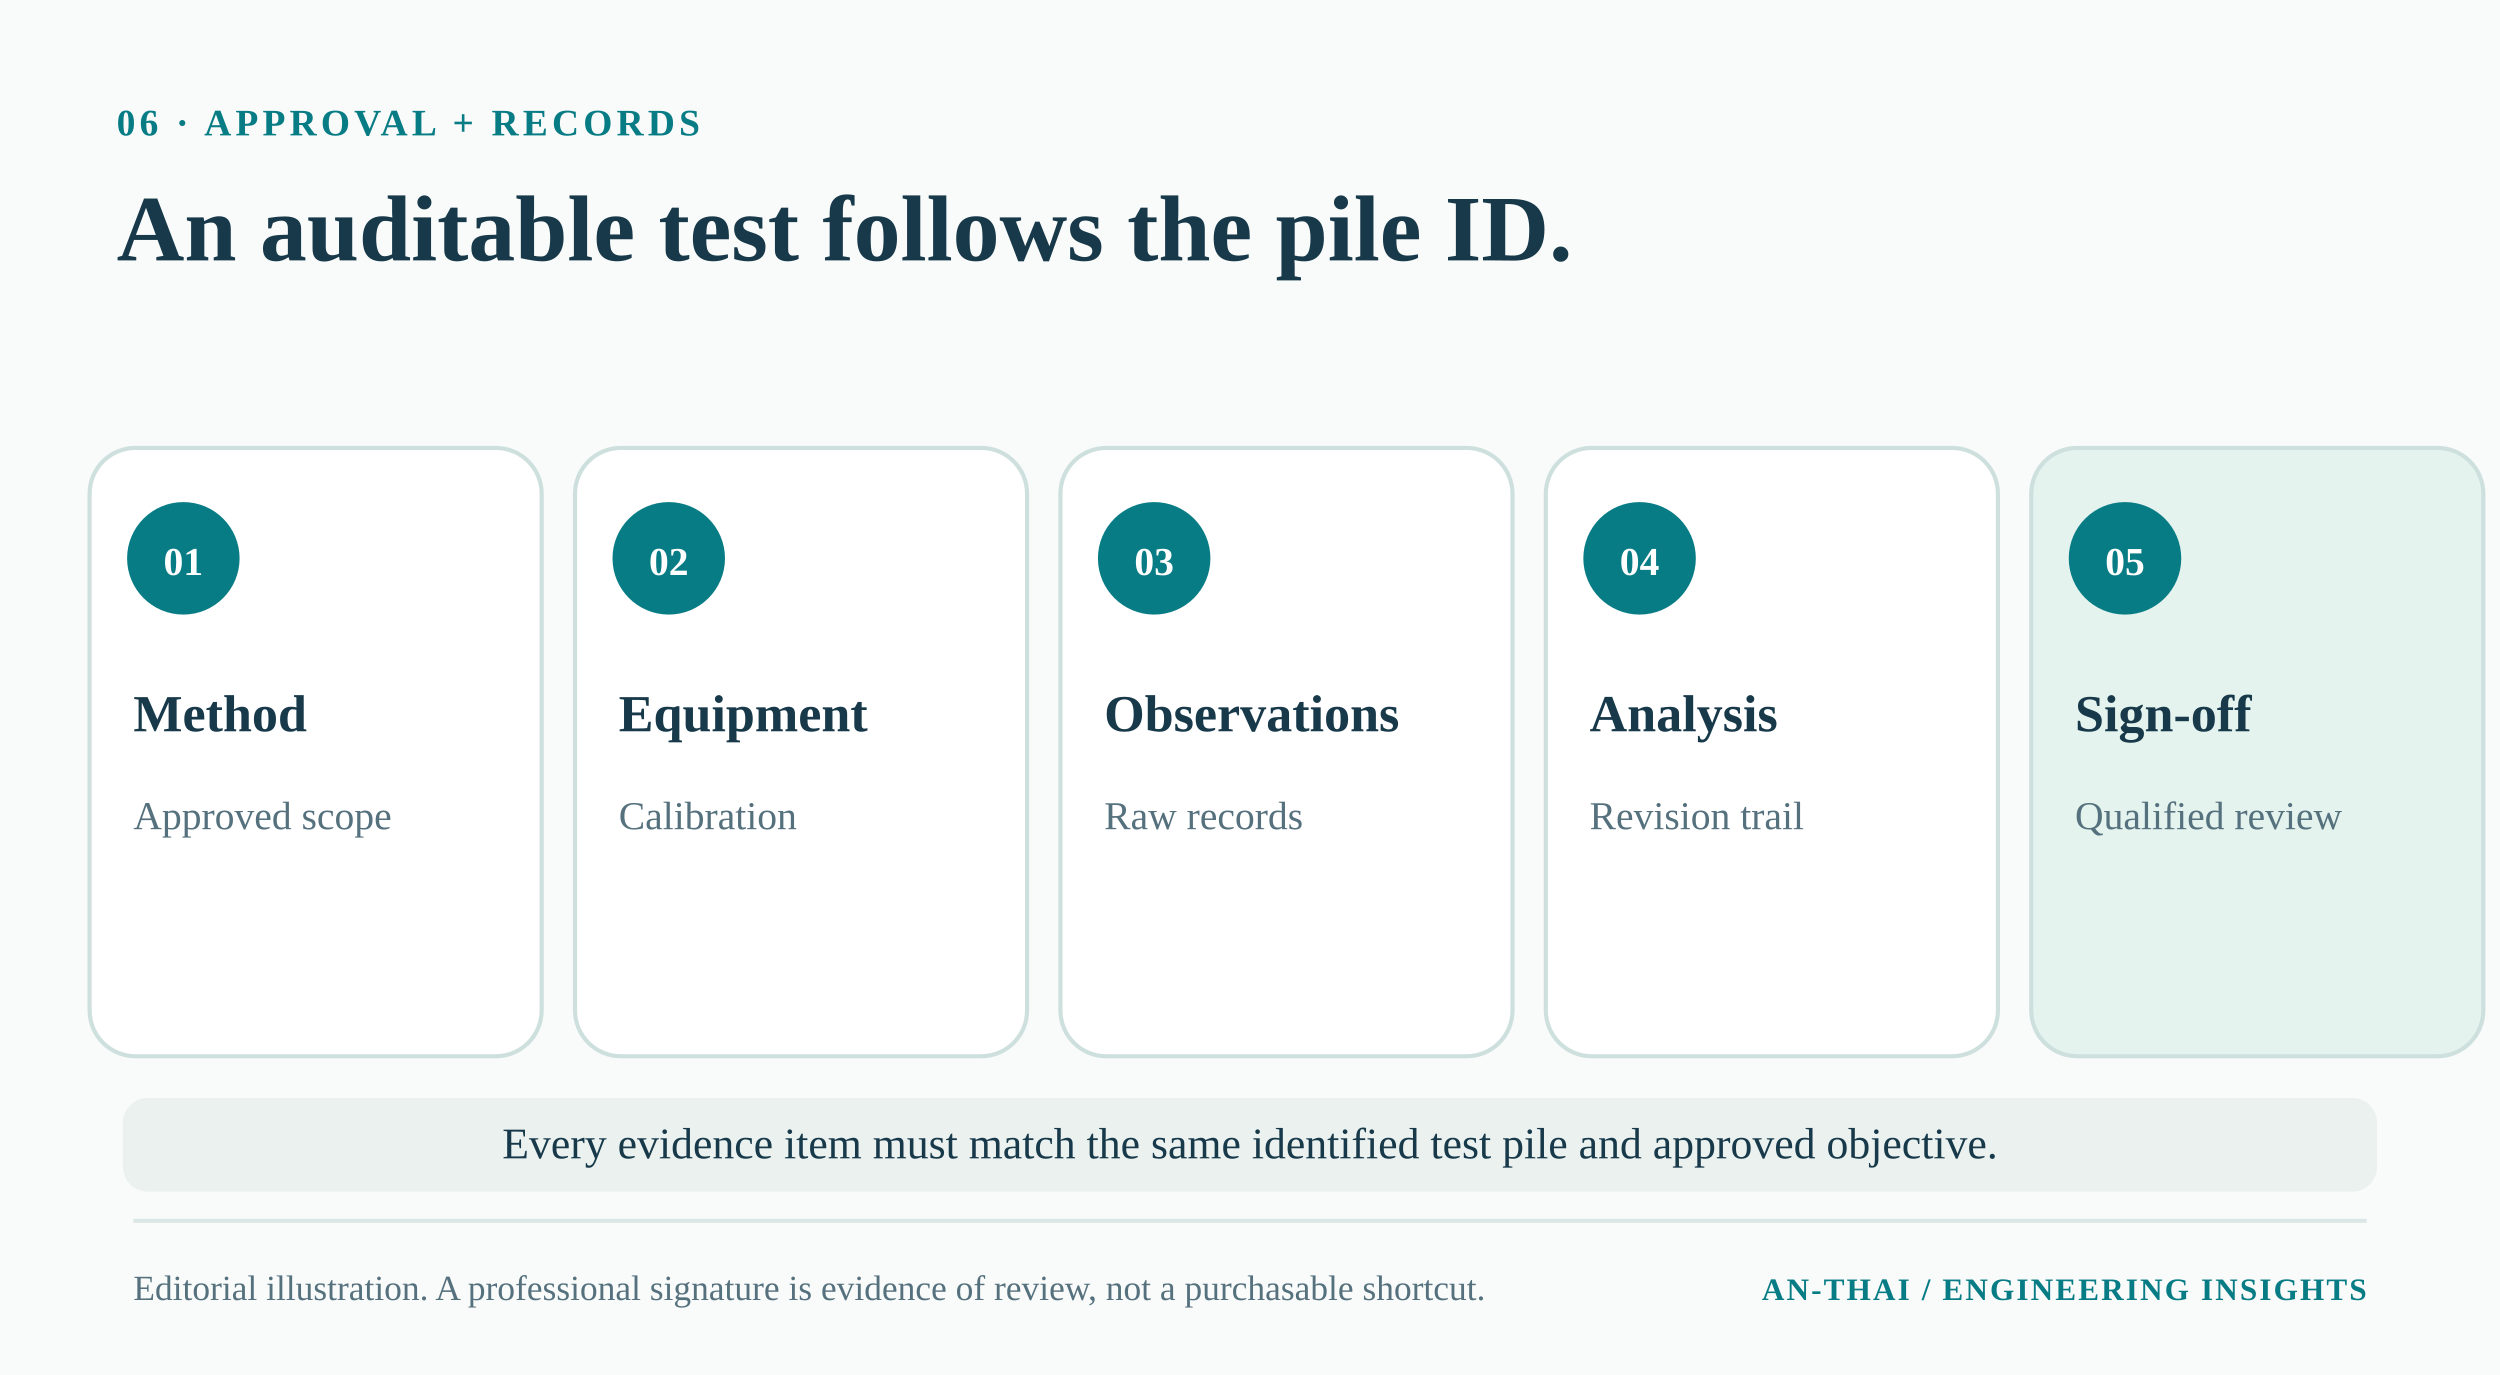
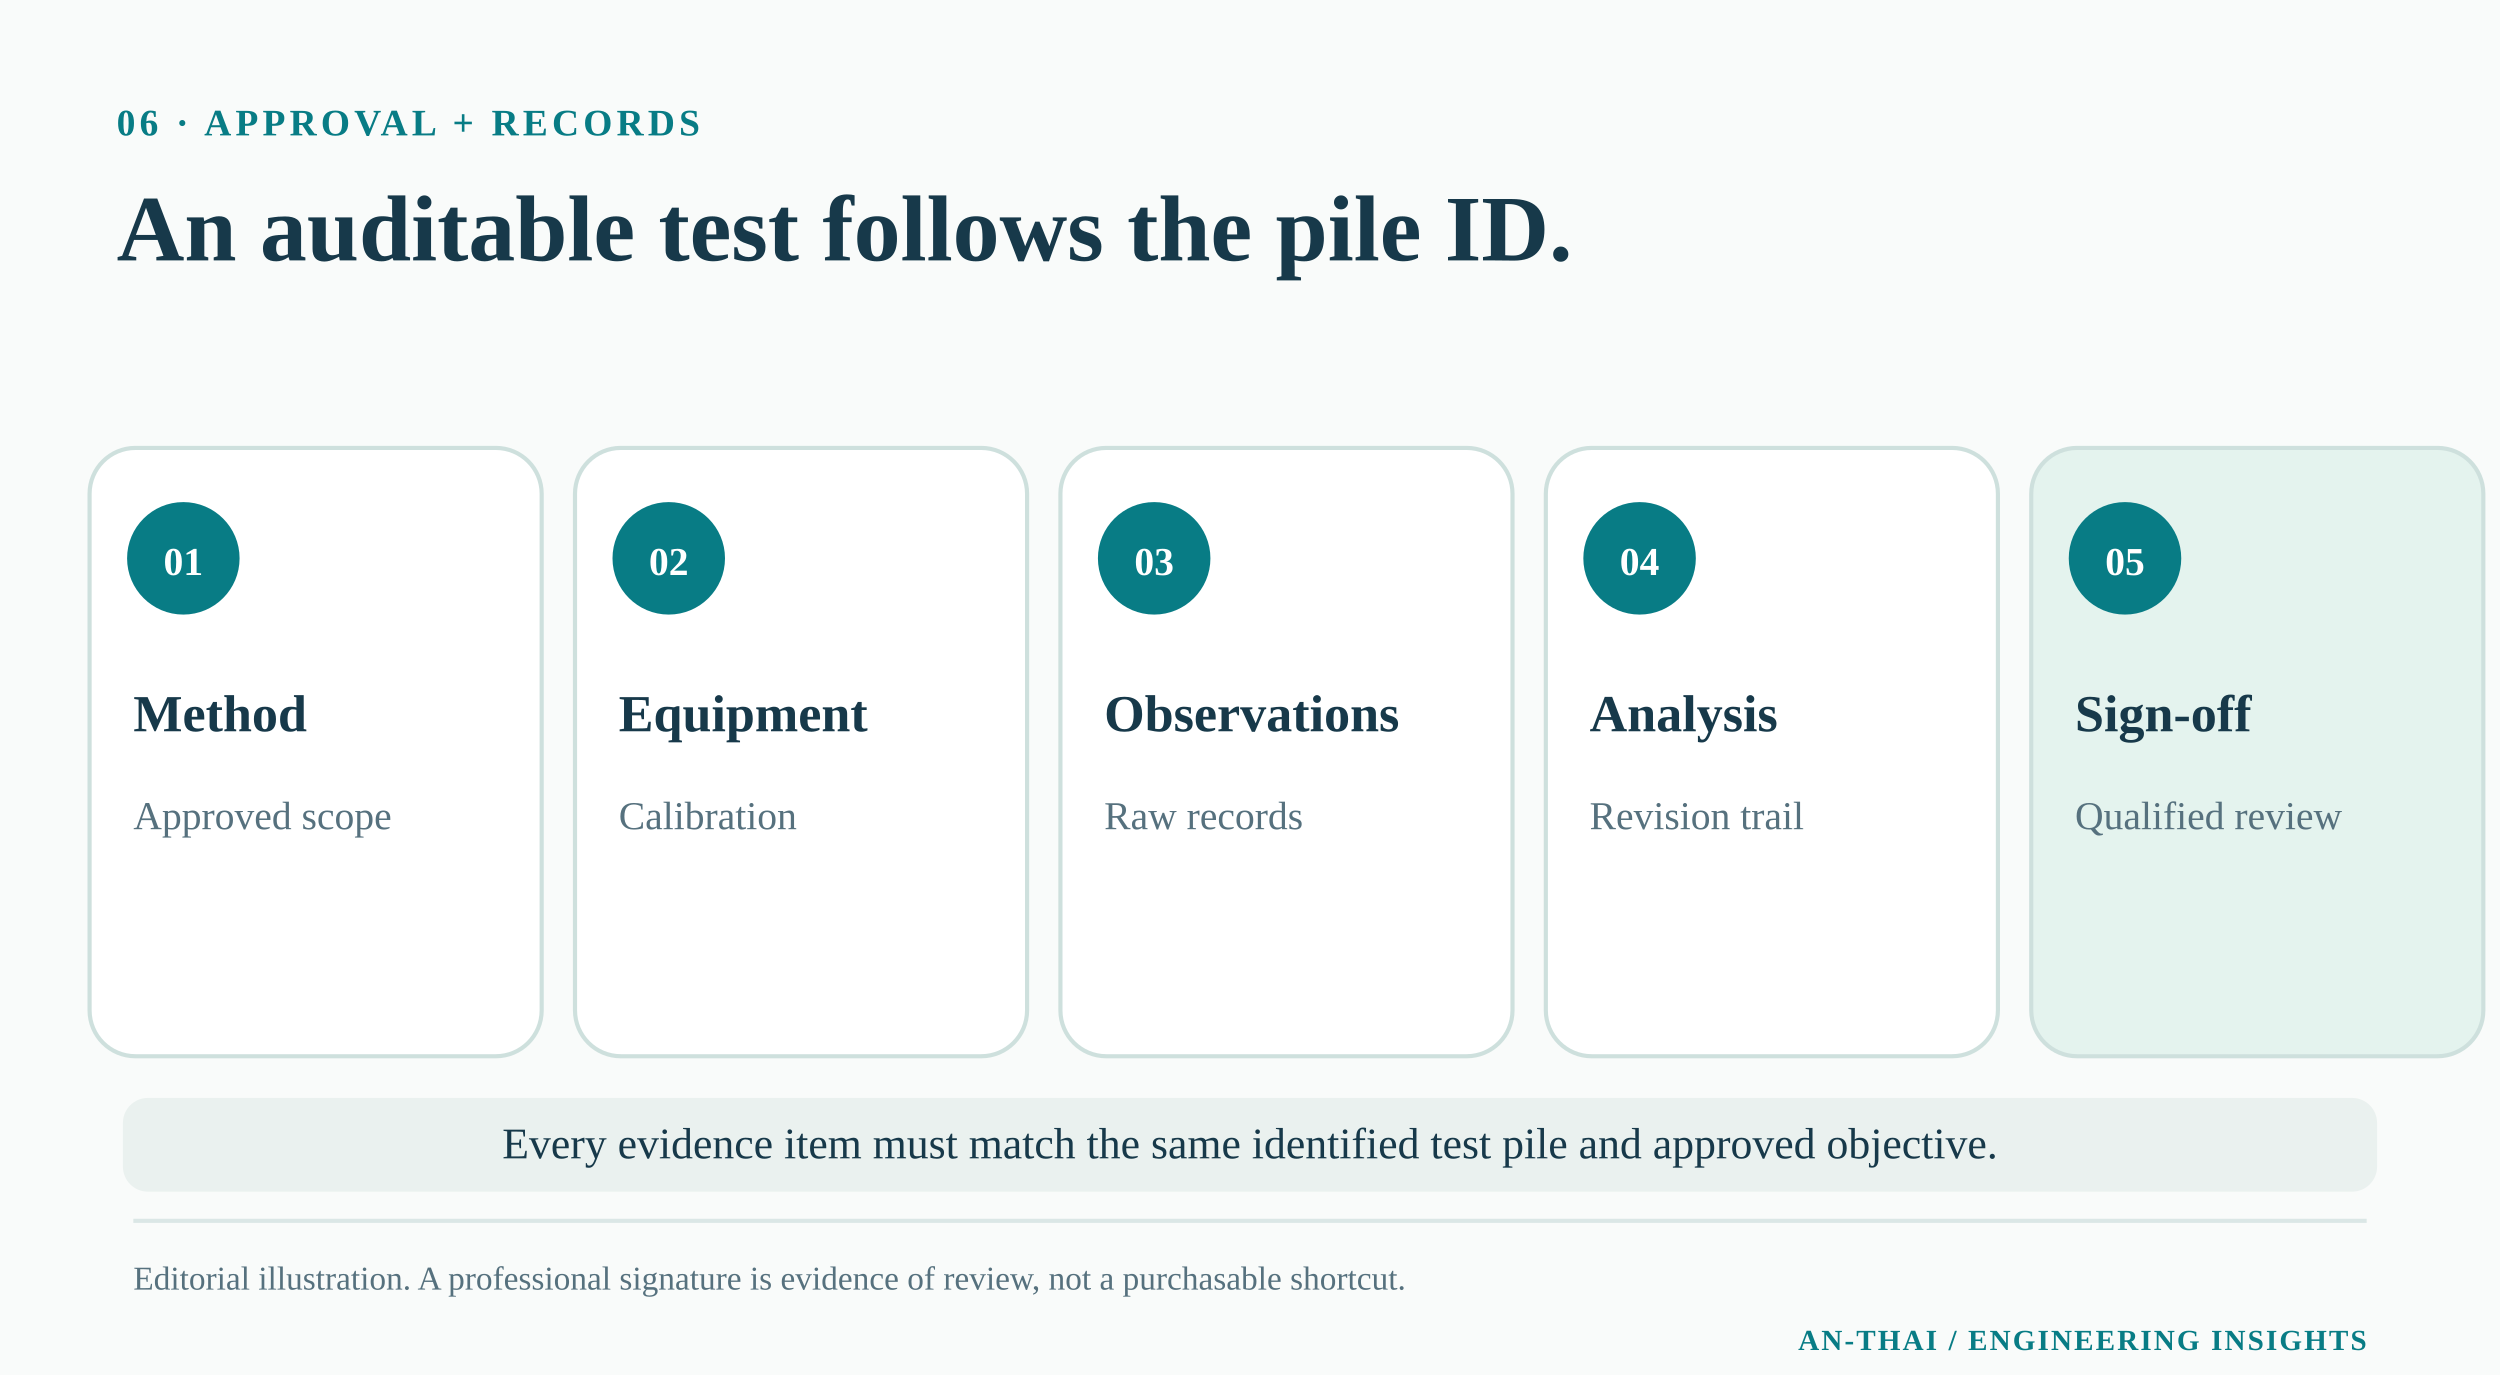
<svg xmlns="http://www.w3.org/2000/svg" width="1200" height="660" viewBox="0 0 1200 660" role="img">
  <defs>
    <linearGradient id="white" x1="0" y1="0" x2="1" y2="1">
      <stop stop-color="#ffffff" />
      <stop offset="1" stop-color="#eaf4f1" />
    </linearGradient>
    <linearGradient id="marine" x1="0" y1="0" x2="1" y2="1">
      <stop stop-color="#0a3f4f" />
      <stop offset="1" stop-color="#0d2336" />
    </linearGradient>
    <linearGradient id="sea" x1="0" y1="0" x2="1" y2="1">
      <stop stop-color="#0fb4af" />
      <stop offset="1" stop-color="#08747c" />
    </linearGradient>
    <pattern id="dot" width="26" height="26" patternUnits="userSpaceOnUse">
      <circle cx="2" cy="2" r="1.1" fill="#b0ccca" opacity=".4" />
    </pattern>
  </defs>
  <rect width="1200" height="660" fill="#f9fbfa" />
  <text x="56" y="65" font-size="18" fill="#087c85" font-weight="700" letter-spacing="2">06 · APPROVAL + RECORDS</text>
  <text x="56" y="125" font-size="45" fill="#17394a" font-weight="740">An auditable test follows the pile ID.</text>
  <rect x="43" y="215" width="217" height="292" rx="22" fill="#fff" stroke="#cee0dd" stroke-width="2" />
  <circle cx="88" cy="268" r="27" fill="#087c85" />
  <text x="88" y="276" font-size="19" fill="#fff" font-weight="720" text-anchor="middle">01</text>
  <text x="64" y="351" font-size="25" fill="#17394a" font-weight="720">Method</text>
  <text x="64" y="398" font-size="19" fill="#56717e" font-weight="480">Approved scope</text>
  <rect x="276" y="215" width="217" height="292" rx="22" fill="#fff" stroke="#cee0dd" stroke-width="2" />
  <circle cx="321" cy="268" r="27" fill="#087c85" />
  <text x="321" y="276" font-size="19" fill="#fff" font-weight="720" text-anchor="middle">02</text>
  <text x="297" y="351" font-size="25" fill="#17394a" font-weight="720">Equipment</text>
  <text x="297" y="398" font-size="19" fill="#56717e" font-weight="480">Calibration</text>
  <rect x="509" y="215" width="217" height="292" rx="22" fill="#fff" stroke="#cee0dd" stroke-width="2" />
  <circle cx="554" cy="268" r="27" fill="#087c85" />
  <text x="554" y="276" font-size="19" fill="#fff" font-weight="720" text-anchor="middle">03</text>
  <text x="530" y="351" font-size="25" fill="#17394a" font-weight="720">Observations</text>
  <text x="530" y="398" font-size="19" fill="#56717e" font-weight="480">Raw records</text>
  <rect x="742" y="215" width="217" height="292" rx="22" fill="#fff" stroke="#cee0dd" stroke-width="2" />
  <circle cx="787" cy="268" r="27" fill="#087c85" />
  <text x="787" y="276" font-size="19" fill="#fff" font-weight="720" text-anchor="middle">04</text>
  <text x="763" y="351" font-size="25" fill="#17394a" font-weight="720">Analysis</text>
  <text x="763" y="398" font-size="19" fill="#56717e" font-weight="480">Revision trail</text>
  <rect x="975" y="215" width="217" height="292" rx="22" fill="#e4f3ee" stroke="#cee0dd" stroke-width="2" />
  <circle cx="1020" cy="268" r="27" fill="#087c85" />
  <text x="1020" y="276" font-size="19" fill="#fff" font-weight="720" text-anchor="middle">05</text>
  <text x="996" y="351" font-size="25" fill="#17394a" font-weight="720">Sign-off</text>
  <text x="996" y="398" font-size="19" fill="#56717e" font-weight="480">Qualified review</text>
  <rect x="59" y="527" width="1082" height="45" rx="12" fill="#eaf1ef" stroke="none" stroke-width="1" />
  <text x="600" y="556" font-size="21" fill="#17394a" font-weight="500" text-anchor="middle">Every evidence item must match the same identified test pile and approved objective.</text>
  <line x1="64" y1="586" x2="1136" y2="586" stroke="#dbe7e6" stroke-width="2" />
-   <text x="64" y="624" font-size="17" fill="#56717e" font-weight="400">Editorial illustration. A professional signature is evidence of review, not a purchasable shortcut.</text>
-   <text x="1136" y="624" font-size="15" fill="#087c85" font-weight="700" text-anchor="end" letter-spacing="1">AN-THAI / ENGINEERING INSIGHTS</text>
+   <text x="64" y="619" font-size="16" fill="#56717e" font-weight="400">Editorial illustration. A professional signature is evidence of review, not a purchasable shortcut.</text>
+   <text x="1136" y="648" font-size="14" fill="#087c85" font-weight="700" text-anchor="end" letter-spacing="1">AN-THAI / ENGINEERING INSIGHTS</text>
</svg>
